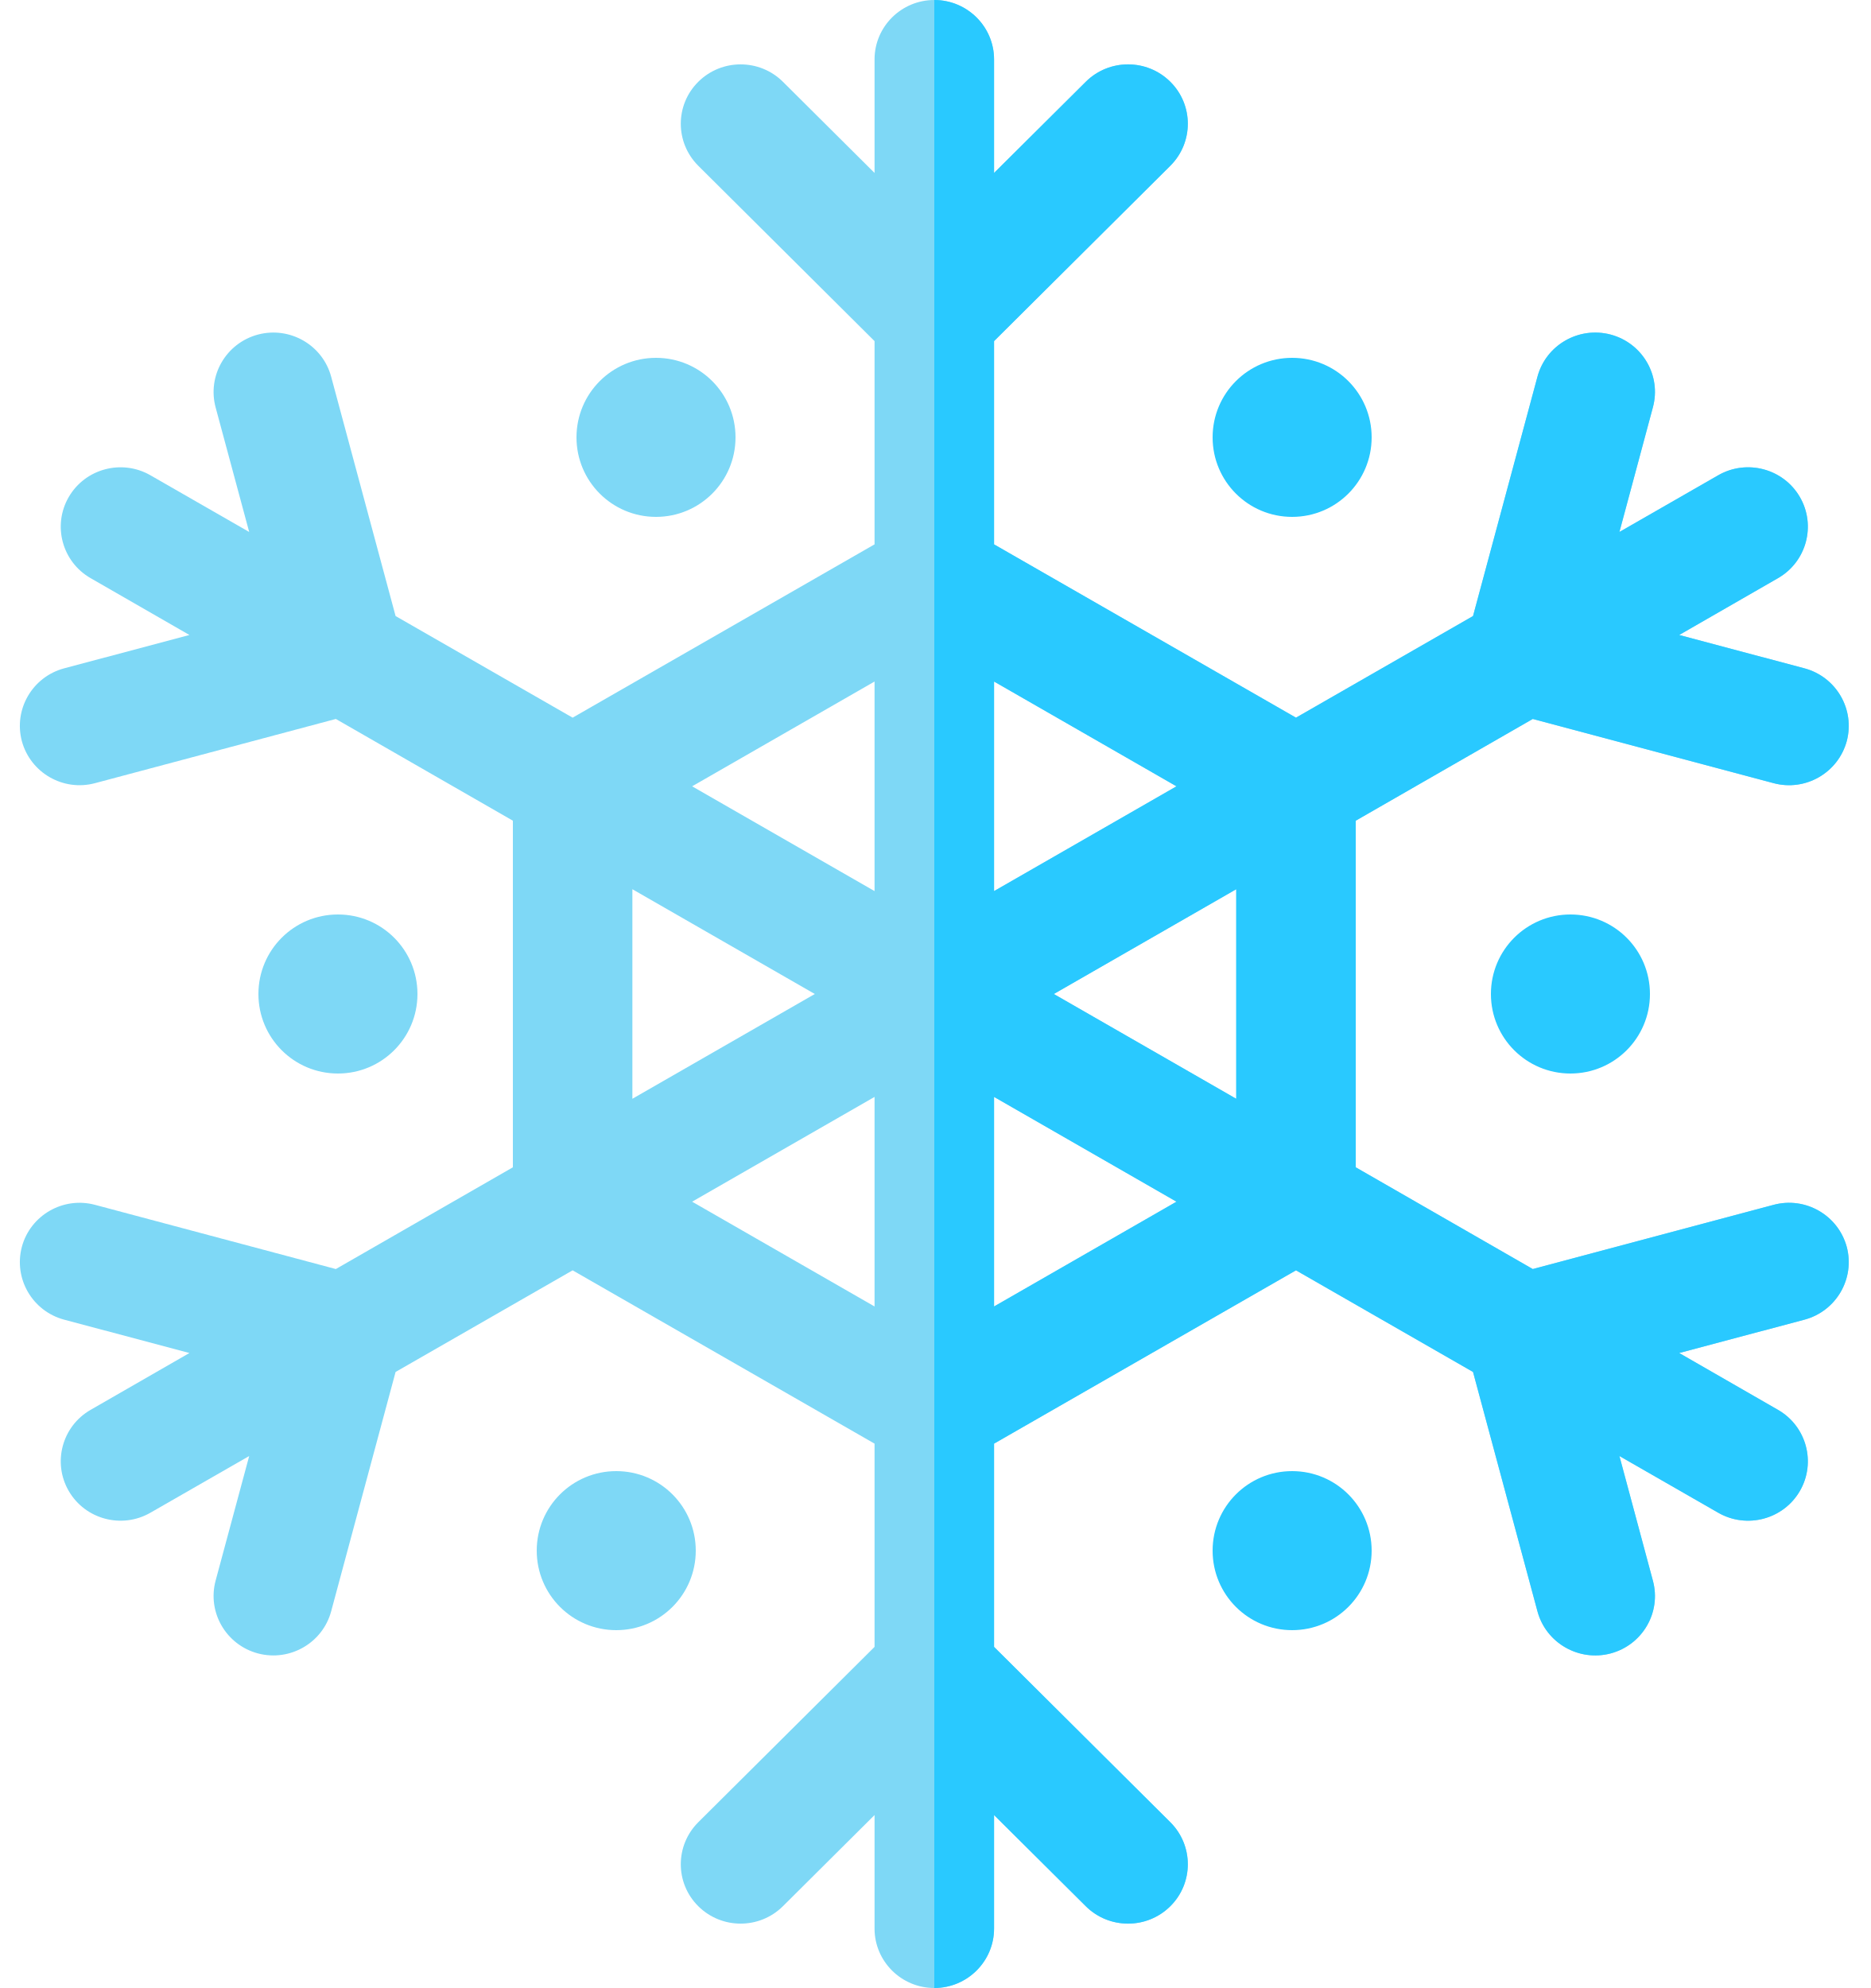
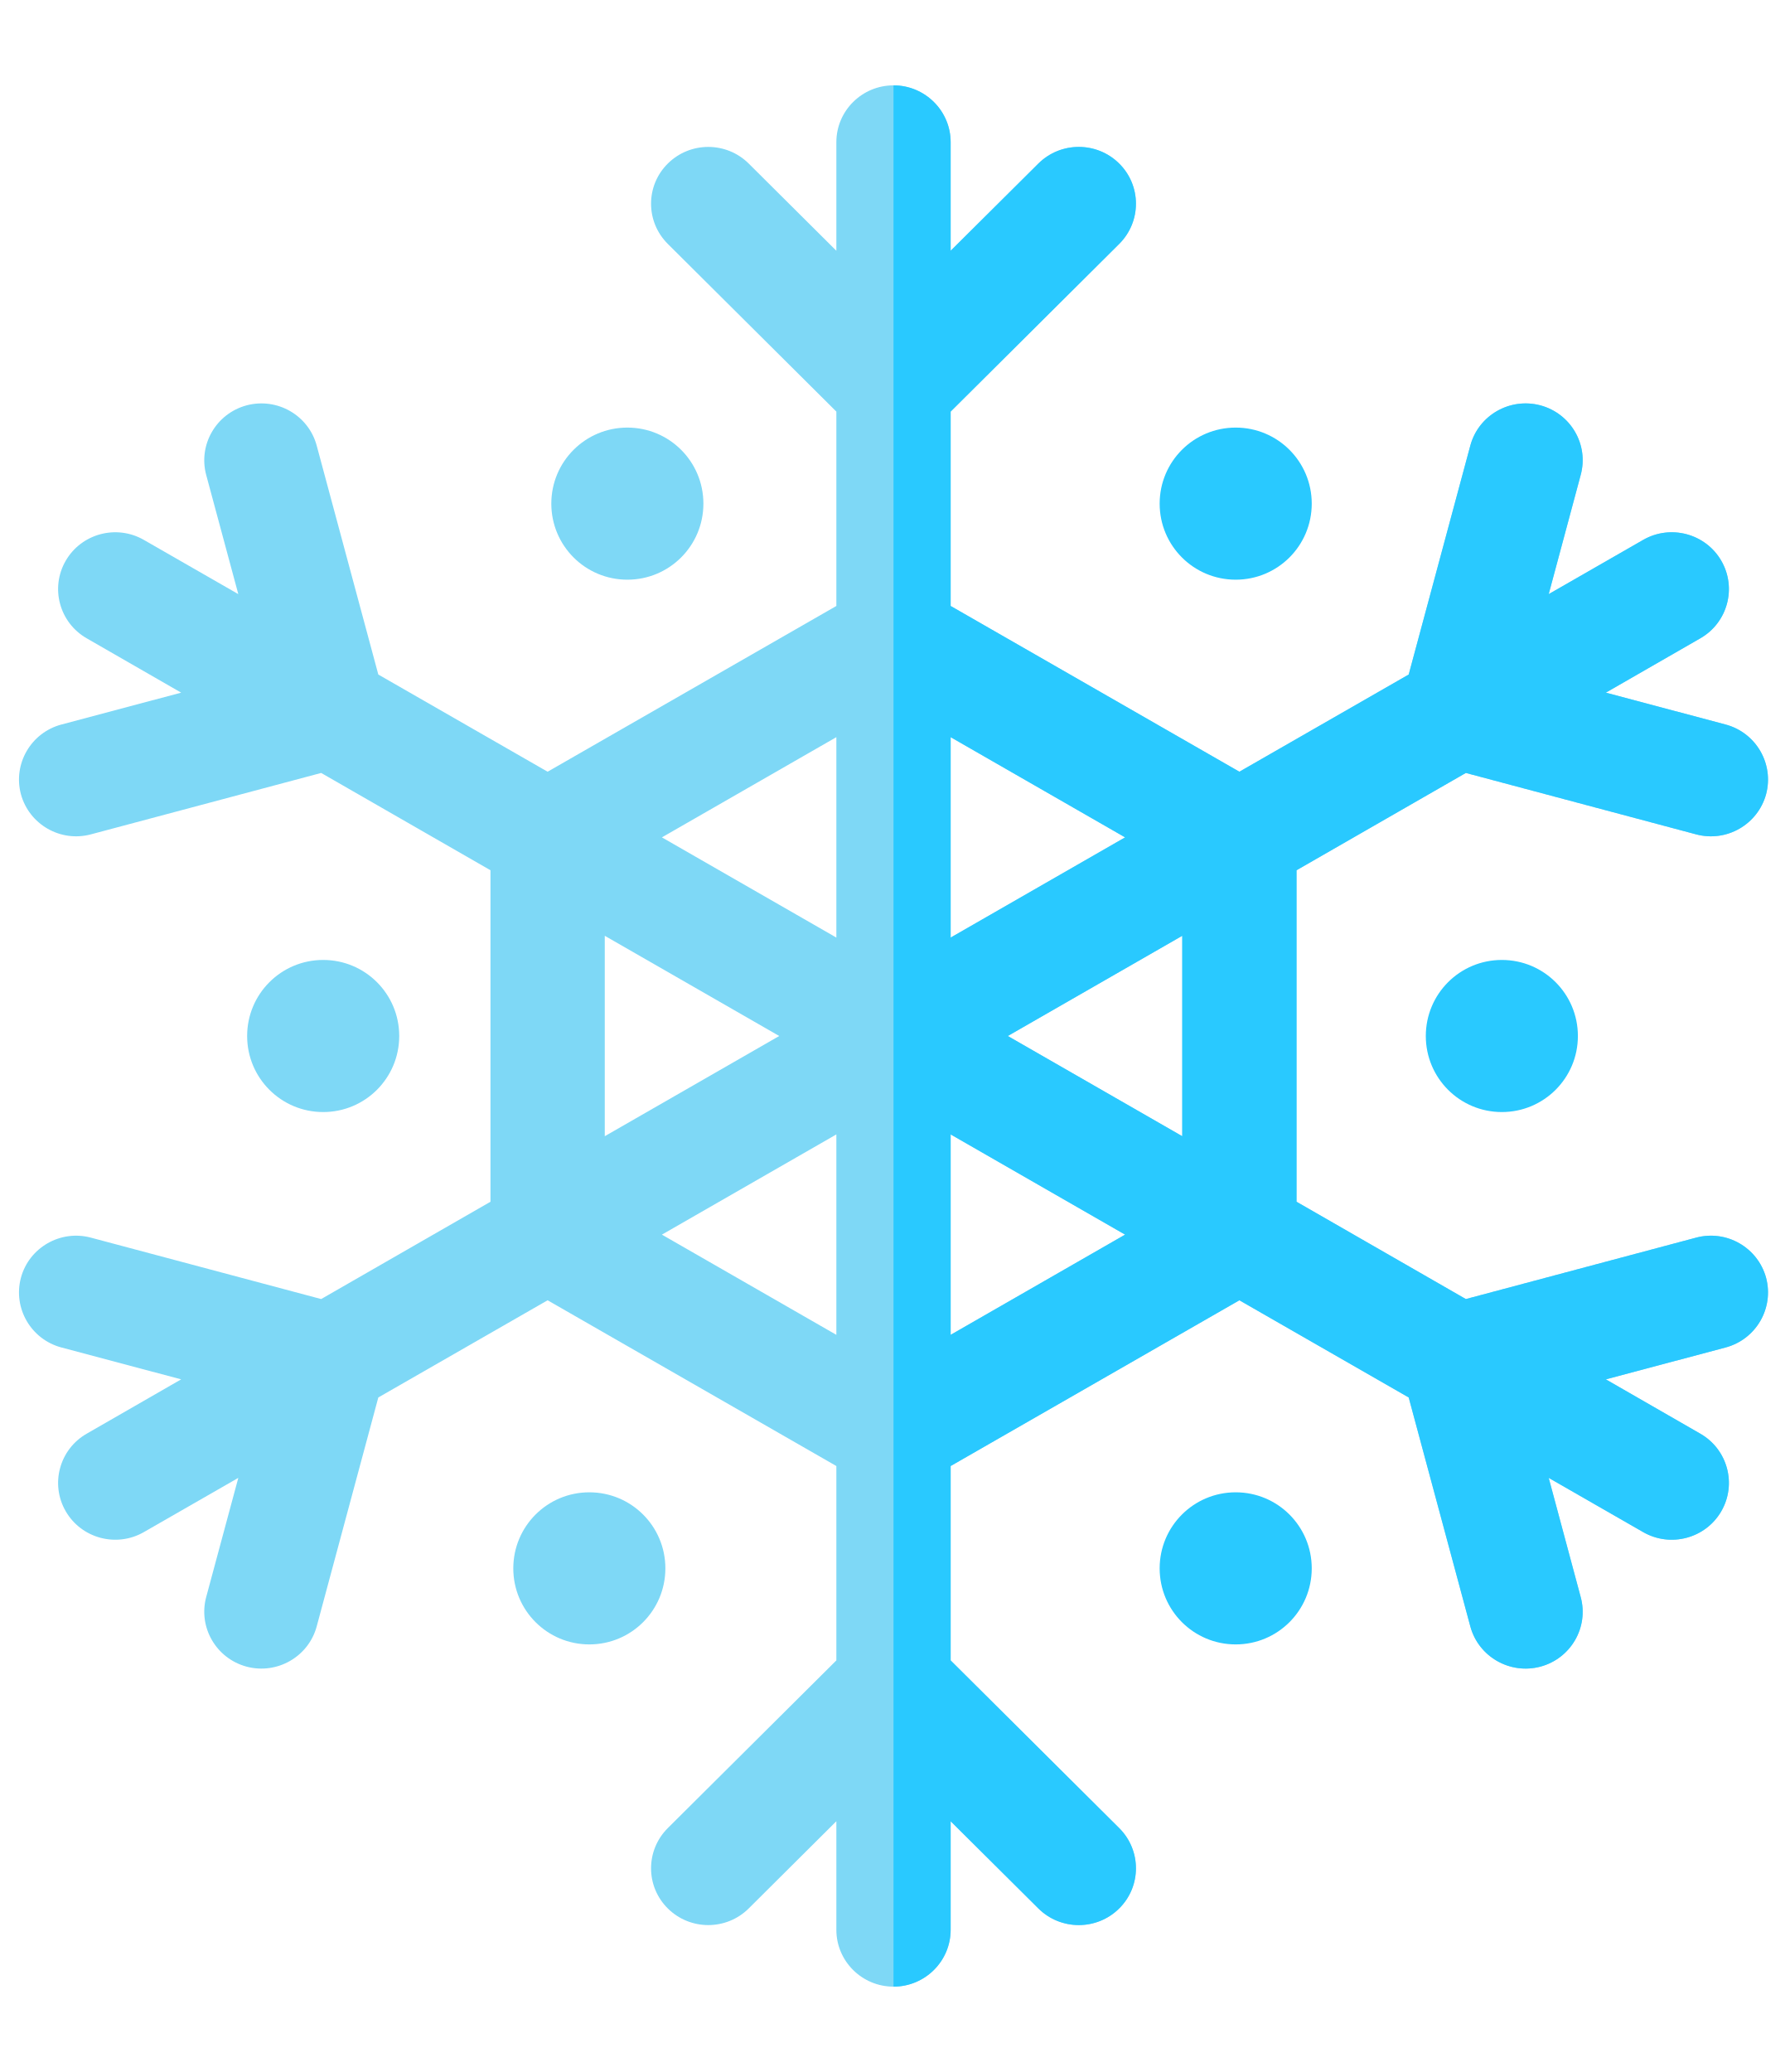
- <svg xmlns="http://www.w3.org/2000/svg" width="16px" height="17px" viewBox="0 0 16 17" version="1.1">
+ <svg xmlns="http://www.w3.org/2000/svg" width="19px" height="22px" viewBox="0 0 16 17" version="1.1">
  <g id="Icons" stroke="none" stroke-width="1" fill="none" fill-rule="evenodd">
    <g transform="translate(-308, -157)" fill-rule="nonzero" id="snowflake-copy">
      <g transform="translate(308, 157)">
        <path d="M15.167,10.303 L13.108,10.852 L11.594,9.982 L11.594,7.018 L13.108,6.148 L15.167,6.697 C15.439,6.77 15.719,6.609 15.793,6.338 C15.865,6.067 15.704,5.788 15.431,5.715 L14.36,5.43 L15.205,4.944 C15.449,4.804 15.533,4.493 15.392,4.25 C15.251,4.007 14.938,3.924 14.694,4.064 L13.849,4.549 L14.135,3.484 C14.209,3.213 14.047,2.934 13.774,2.861 C13.501,2.789 13.221,2.95 13.148,3.221 L12.597,5.268 L11.083,6.137 L8.501,4.655 L8.501,2.917 L10.008,1.418 C10.208,1.219 10.208,0.897 10.008,0.699 C9.808,0.501 9.485,0.501 9.285,0.699 L8.501,1.479 L8.501,0.508 C8.501,0.228 8.272,0 7.99,0 C7.708,0 7.479,0.228 7.479,0.508 L7.479,1.479 L6.695,0.699 C6.495,0.501 6.172,0.501 5.972,0.699 C5.772,0.897 5.772,1.219 5.972,1.418 L7.479,2.917 L7.479,4.655 L4.897,6.137 L3.383,5.268 L2.832,3.221 C2.759,2.95 2.479,2.789 2.206,2.861 C1.933,2.934 1.771,3.213 1.844,3.484 L2.131,4.549 L1.286,4.064 C1.042,3.924 0.729,4.007 0.588,4.25 C0.447,4.493 0.531,4.804 0.775,4.944 L1.62,5.43 L0.549,5.715 C0.276,5.788 0.115,6.067 0.187,6.338 C0.261,6.609 0.541,6.77 0.813,6.697 L2.872,6.148 L4.386,7.018 L4.386,9.982 L2.872,10.852 L0.813,10.303 C0.541,10.23 0.26,10.391 0.187,10.662 C0.115,10.933 0.276,11.212 0.549,11.285 L1.62,11.57 L0.775,12.056 C0.531,12.196 0.447,12.507 0.588,12.75 C0.729,12.993 1.042,13.076 1.286,12.936 L2.131,12.451 L1.844,13.516 C1.771,13.787 1.933,14.066 2.206,14.139 C2.478,14.211 2.759,14.05 2.832,13.779 L3.383,11.732 L4.897,10.863 L7.479,12.345 L7.479,14.083 L5.972,15.582 C5.772,15.781 5.772,16.103 5.972,16.301 C6.172,16.499 6.495,16.499 6.695,16.301 L7.479,15.521 L7.479,16.492 C7.479,16.772 7.708,17 7.99,17 C8.272,17 8.501,16.772 8.501,16.492 L8.501,15.521 L9.285,16.301 C9.485,16.499 9.808,16.499 10.008,16.301 C10.208,16.103 10.208,15.781 10.008,15.582 L8.501,14.083 L8.501,12.345 L11.083,10.863 L12.597,11.732 L13.148,13.779 C13.221,14.05 13.502,14.211 13.774,14.139 C14.047,14.066 14.209,13.787 14.135,13.516 L13.849,12.451 L14.694,12.936 C14.938,13.076 15.251,12.993 15.392,12.75 C15.533,12.507 15.449,12.196 15.205,12.056 L14.36,11.57 L15.431,11.285 C15.704,11.212 15.865,10.933 15.793,10.662 C15.719,10.391 15.439,10.23 15.167,10.303 L15.167,10.303 Z M5.408,7.604 L6.968,8.5 L5.408,9.396 L5.408,7.604 Z M7.479,11.172 L5.919,10.276 L7.479,9.38 L7.479,11.172 Z M7.479,7.62 L5.919,6.724 L7.479,5.828 L7.479,7.62 Z M8.501,5.828 L10.061,6.724 L8.501,7.62 L8.501,5.828 Z M8.501,11.172 L8.501,9.38 L10.061,10.276 L8.501,11.172 Z M10.572,9.396 L9.012,8.5 L10.572,7.604 L10.572,9.396 Z" id="Shape" fill="#7ED8F6" />
        <path d="M11.73,3.74 C11.73,4.116 11.426,4.42 11.05,4.42 C10.674,4.42 10.37,4.116 10.37,3.74 C10.37,3.364 10.674,3.06 11.05,3.06 C11.426,3.06 11.73,3.364 11.73,3.74 Z" id="Path" fill="#29C9FF" />
        <path d="M3.57,8.5 C3.57,8.876 3.266,9.18 2.89,9.18 C2.514,9.18 2.21,8.876 2.21,8.5 C2.21,8.124 2.514,7.82 2.89,7.82 C3.266,7.82 3.57,8.124 3.57,8.5 Z" id="Path" fill="#7ED8F6" />
        <path d="M14.11,8.5 C14.11,8.876 13.806,9.18 13.43,9.18 C13.054,9.18 12.75,8.876 12.75,8.5 C12.75,8.124 13.054,7.82 13.43,7.82 C13.806,7.82 14.11,8.124 14.11,8.5 Z" id="Path" fill="#29C9FF" />
        <path d="M6.29,3.74 C6.29,4.116 5.986,4.42 5.61,4.42 C5.234,4.42 4.93,4.116 4.93,3.74 C4.93,3.364 5.234,3.06 5.61,3.06 C5.986,3.06 6.29,3.364 6.29,3.74 Z" id="Path" fill="#7ED8F6" />
        <path d="M11.73,13.26 C11.73,13.636 11.426,13.94 11.05,13.94 C10.674,13.94 10.37,13.636 10.37,13.26 C10.37,12.884 10.674,12.58 11.05,12.58 C11.426,12.58 11.73,12.884 11.73,13.26 Z" id="Path" fill="#29C9FF" />
        <path d="M5.95,13.26 C5.95,13.636 5.646,13.94 5.27,13.94 C4.894,13.94 4.59,13.636 4.59,13.26 C4.59,12.884 4.894,12.58 5.27,12.58 C5.646,12.58 5.95,12.884 5.95,13.26 Z" id="Path" fill="#7ED8F6" />
        <path d="M15.167,10.303 L13.108,10.852 L11.594,9.982 L11.594,7.018 L13.108,6.148 L15.167,6.697 C15.439,6.77 15.719,6.609 15.793,6.338 C15.865,6.067 15.704,5.788 15.431,5.715 L14.36,5.43 L15.205,4.944 C15.449,4.804 15.533,4.493 15.392,4.25 C15.251,4.007 14.938,3.924 14.694,4.064 L13.849,4.549 L14.135,3.484 C14.209,3.213 14.047,2.934 13.774,2.861 C13.501,2.789 13.221,2.95 13.148,3.221 L12.597,5.268 L11.083,6.137 L8.501,4.655 L8.501,2.917 L10.008,1.418 C10.208,1.219 10.208,0.897 10.008,0.699 C9.809,0.501 9.485,0.501 9.286,0.699 L8.501,1.479 L8.501,0.508 C8.501,0.228 8.272,0 7.99,0 L7.99,17 C8.272,17 8.501,16.772 8.501,16.492 L8.501,15.521 L9.286,16.301 C9.485,16.499 9.809,16.499 10.008,16.301 C10.208,16.103 10.208,15.781 10.008,15.582 L8.501,14.083 L8.501,12.345 L11.083,10.863 L12.597,11.732 L13.148,13.779 C13.221,14.05 13.502,14.211 13.774,14.139 C14.047,14.066 14.209,13.787 14.135,13.516 L13.849,12.451 L14.694,12.936 C14.938,13.076 15.251,12.993 15.392,12.75 C15.533,12.507 15.449,12.196 15.205,12.056 L14.36,11.57 L15.431,11.285 C15.704,11.212 15.865,10.933 15.793,10.662 C15.719,10.391 15.439,10.23 15.167,10.303 L15.167,10.303 Z M8.501,5.828 L10.061,6.724 L8.501,7.62 L8.501,5.828 Z M8.501,11.172 L8.501,9.38 L10.061,10.276 L8.501,11.172 Z M10.572,9.396 L9.012,8.5 L10.572,7.604 L10.572,9.396 Z" id="Shape" fill="#29C9FF" />
      </g>
    </g>
  </g>
</svg>
